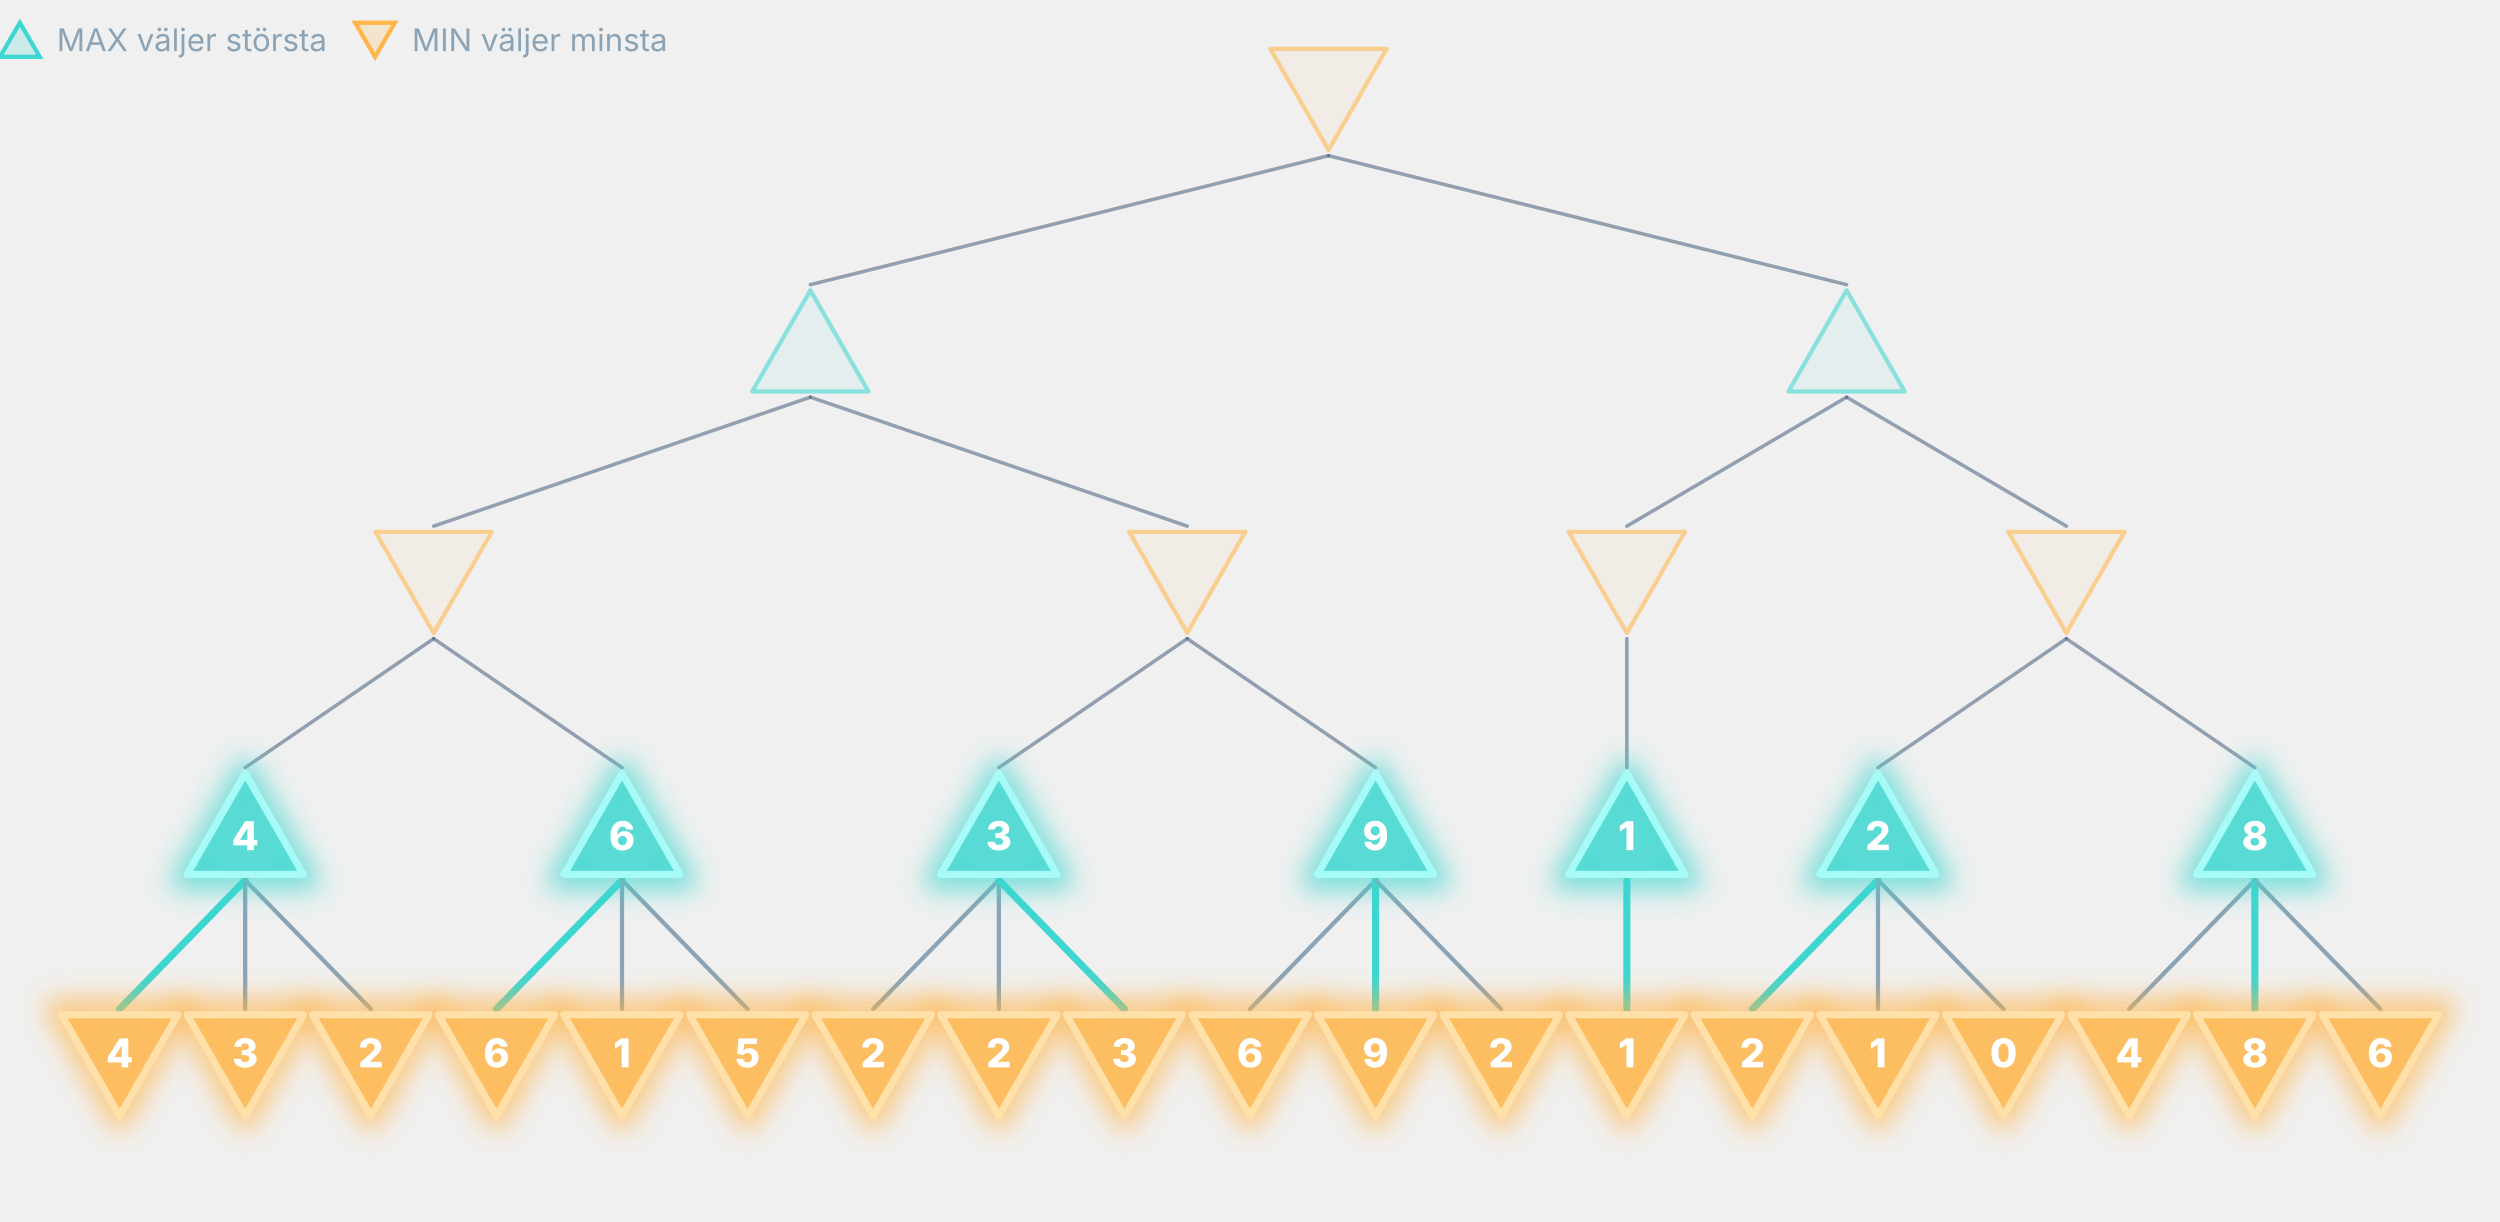
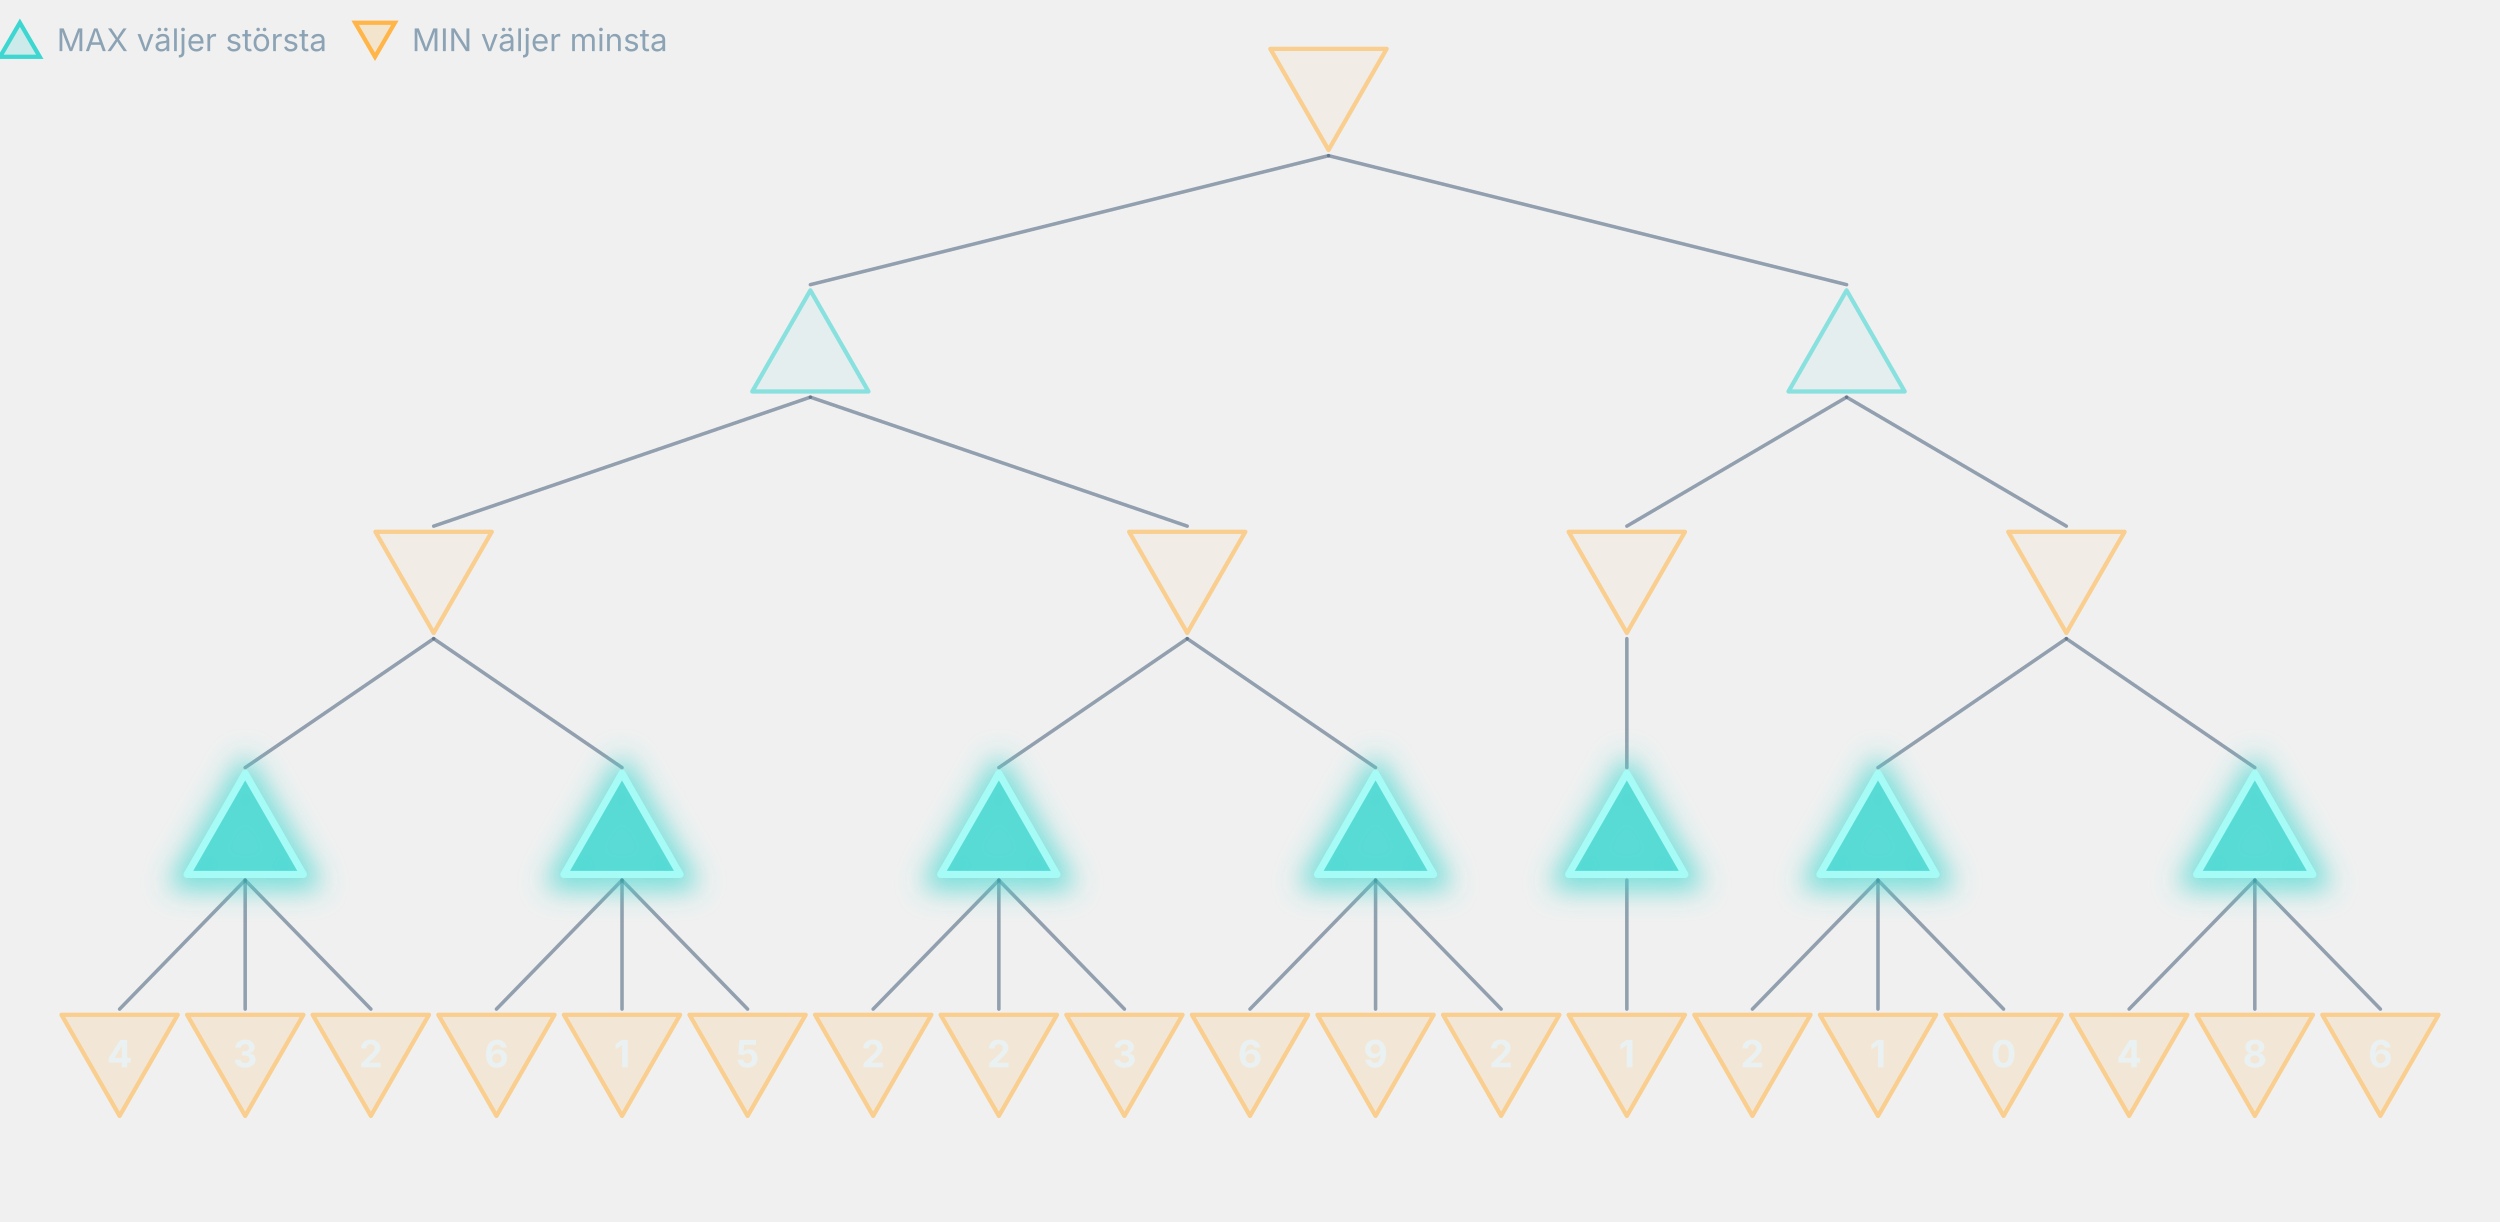
<svg xmlns="http://www.w3.org/2000/svg" viewBox="0 0 1760 860" width="1760" height="860" role="img">
  <defs>
    <filter id="glow" x="-40%" y="-40%" width="180%" height="180%">
      <feGaussianBlur stdDeviation="9" />
    </filter>
    <filter id="soft" x="-20%" y="-20%" width="140%" height="140%">
      <feGaussianBlur stdDeviation="4" />
    </filter>
  </defs>
+   <style>.pulse{animation:pulse 1.7s ease-out infinite}@keyframes pulse{0%{stroke-opacity:.95;stroke-width:3}70%{stroke-opacity:0;stroke-width:30}100%{stroke-opacity:0;stroke-width:30}}@media (prefers-reduced-motion:reduce){.pulse{animation:none;stroke-opacity:.7;stroke-width:9}}</style>
  <g transform="translate(0,30)">
    <polygon points="14,-14 28,10 0,10" fill="#3DD6D0" fill-opacity=".2" stroke="#3DD6D0" stroke-width="3" />
    <text x="40.0" y="6.0" font-family="'IBM Plex Sans','Segoe UI',Inter,Helvetica,Arial,sans-serif" font-size="22" font-weight="400" fill="#8BA3B4" text-anchor="start">MAX väljer största</text>
    <polygon points="250,-14 278,-14 264,10" fill="#FFB547" fill-opacity=".2" stroke="#FFB547" stroke-width="3" />
    <text x="290.0" y="6.0" font-family="'IBM Plex Sans','Segoe UI',Inter,Helvetica,Arial,sans-serif" font-size="22" font-weight="400" fill="#8BA3B4" text-anchor="start">MIN väljer minsta</text>
  </g>
-   <path data-edge="r000:r0000" d="M172.6,619.6L84.2,710.4" stroke="#3DD6D0" stroke-width="5" stroke-linecap="round" fill="none" opacity="1" />
-   <path data-edge="r000:r0001" d="M172.6,619.6L172.6,710.4" stroke="#8BA3B4" stroke-width="3" stroke-linecap="round" fill="none" opacity="1" />
-   <path data-edge="r000:r0002" d="M172.6,619.6L261.1,710.4" stroke="#8BA3B4" stroke-width="3" stroke-linecap="round" fill="none" opacity="1" />
+   <path data-edge="r000:r0000" d="M172.6,619.6L84.2,710.4" stroke="#3B5572" stroke-width="2.5" stroke-linecap="round" fill="none" opacity="0.52" />
+   <path data-edge="r000:r0001" d="M172.6,619.6L172.6,710.4" stroke="#3B5572" stroke-width="2.5" stroke-linecap="round" fill="none" opacity="0.52" />
+   <path data-edge="r000:r0002" d="M172.6,619.6L261.1,710.4" stroke="#3B5572" stroke-width="2.5" stroke-linecap="round" fill="none" opacity="0.52" />
  <path data-edge="r00:r000" d="M305.3,449.6L172.6,540.4" stroke="#3B5572" stroke-width="2.5" stroke-linecap="round" fill="none" opacity="0.52" />
-   <path data-edge="r001:r0010" d="M437.9,619.6L349.5,710.4" stroke="#3DD6D0" stroke-width="5" stroke-linecap="round" fill="none" opacity="1" />
-   <path data-edge="r001:r0011" d="M437.9,619.6L437.9,710.4" stroke="#8BA3B4" stroke-width="3" stroke-linecap="round" fill="none" opacity="1" />
-   <path data-edge="r001:r0012" d="M437.9,619.6L526.3,710.4" stroke="#8BA3B4" stroke-width="3" stroke-linecap="round" fill="none" opacity="1" />
+   <path data-edge="r001:r0010" d="M437.9,619.6L349.5,710.4" stroke="#3B5572" stroke-width="2.5" stroke-linecap="round" fill="none" opacity="0.52" />
+   <path data-edge="r001:r0011" d="M437.9,619.6L437.9,710.4" stroke="#3B5572" stroke-width="2.5" stroke-linecap="round" fill="none" opacity="0.52" />
+   <path data-edge="r001:r0012" d="M437.9,619.6L526.3,710.4" stroke="#3B5572" stroke-width="2.5" stroke-linecap="round" fill="none" opacity="0.52" />
  <path data-edge="r00:r001" d="M305.3,449.6L437.9,540.4" stroke="#3B5572" stroke-width="2.5" stroke-linecap="round" fill="none" opacity="0.52" />
  <path data-edge="r0:r00" d="M570.5,279.6L305.3,370.4" stroke="#3B5572" stroke-width="2.5" stroke-linecap="round" fill="none" opacity="0.52" />
-   <path data-edge="r010:r0100" d="M703.2,619.6L614.7,710.4" stroke="#8BA3B4" stroke-width="3" stroke-linecap="round" fill="none" opacity="1" />
-   <path data-edge="r010:r0101" d="M703.2,619.6L703.2,710.4" stroke="#8BA3B4" stroke-width="3" stroke-linecap="round" fill="none" opacity="1" />
-   <path data-edge="r010:r0102" d="M703.2,619.6L791.6,710.4" stroke="#3DD6D0" stroke-width="5" stroke-linecap="round" fill="none" opacity="1" />
+   <path data-edge="r010:r0100" d="M703.2,619.6L614.7,710.4" stroke="#3B5572" stroke-width="2.5" stroke-linecap="round" fill="none" opacity="0.52" />
+   <path data-edge="r010:r0101" d="M703.2,619.6L703.2,710.4" stroke="#3B5572" stroke-width="2.5" stroke-linecap="round" fill="none" opacity="0.52" />
+   <path data-edge="r010:r0102" d="M703.2,619.6L791.6,710.4" stroke="#3B5572" stroke-width="2.5" stroke-linecap="round" fill="none" opacity="0.52" />
  <path data-edge="r01:r010" d="M835.8,449.6L703.2,540.4" stroke="#3B5572" stroke-width="2.5" stroke-linecap="round" fill="none" opacity="0.52" />
-   <path data-edge="r011:r0110" d="M968.4,619.6L880.0,710.4" stroke="#8BA3B4" stroke-width="3" stroke-linecap="round" fill="none" opacity="1" />
-   <path data-edge="r011:r0111" d="M968.4,619.6L968.4,710.4" stroke="#3DD6D0" stroke-width="5" stroke-linecap="round" fill="none" opacity="1" />
-   <path data-edge="r011:r0112" d="M968.4,619.6L1056.8,710.4" stroke="#8BA3B4" stroke-width="3" stroke-linecap="round" fill="none" opacity="1" />
+   <path data-edge="r011:r0110" d="M968.4,619.6L880.0,710.4" stroke="#3B5572" stroke-width="2.5" stroke-linecap="round" fill="none" opacity="0.52" />
+   <path data-edge="r011:r0111" d="M968.4,619.6L968.4,710.4" stroke="#3B5572" stroke-width="2.5" stroke-linecap="round" fill="none" opacity="0.52" />
+   <path data-edge="r011:r0112" d="M968.4,619.6L1056.8,710.4" stroke="#3B5572" stroke-width="2.5" stroke-linecap="round" fill="none" opacity="0.52" />
  <path data-edge="r01:r011" d="M835.8,449.6L968.4,540.4" stroke="#3B5572" stroke-width="2.5" stroke-linecap="round" fill="none" opacity="0.52" />
  <path data-edge="r0:r01" d="M570.5,279.6L835.8,370.4" stroke="#3B5572" stroke-width="2.5" stroke-linecap="round" fill="none" opacity="0.52" />
  <path data-edge="r:r0" d="M935.3,109.6L570.5,200.4" stroke="#3B5572" stroke-width="2.5" stroke-linecap="round" fill="none" opacity="0.52" />
-   <path data-edge="r100:r1000" d="M1145.3,619.6L1145.3,710.4" stroke="#3DD6D0" stroke-width="5" stroke-linecap="round" fill="none" opacity="1" />
+   <path data-edge="r100:r1000" d="M1145.3,619.6L1145.3,710.4" stroke="#3B5572" stroke-width="2.5" stroke-linecap="round" fill="none" opacity="0.52" />
  <path data-edge="r10:r100" d="M1145.3,449.6L1145.3,540.4" stroke="#3B5572" stroke-width="2.5" stroke-linecap="round" fill="none" opacity="0.52" />
  <path data-edge="r1:r10" d="M1300.0,279.6L1145.3,370.4" stroke="#3B5572" stroke-width="2.5" stroke-linecap="round" fill="none" opacity="0.52" />
-   <path data-edge="r110:r1100" d="M1322.1,619.6L1233.7,710.4" stroke="#3DD6D0" stroke-width="5" stroke-linecap="round" fill="none" opacity="1" />
-   <path data-edge="r110:r1101" d="M1322.1,619.6L1322.1,710.4" stroke="#8BA3B4" stroke-width="3" stroke-linecap="round" fill="none" opacity="1" />
-   <path data-edge="r110:r1102" d="M1322.1,619.6L1410.5,710.4" stroke="#8BA3B4" stroke-width="3" stroke-linecap="round" fill="none" opacity="1" />
+   <path data-edge="r110:r1100" d="M1322.1,619.6L1233.7,710.4" stroke="#3B5572" stroke-width="2.5" stroke-linecap="round" fill="none" opacity="0.52" />
+   <path data-edge="r110:r1101" d="M1322.1,619.6L1322.1,710.4" stroke="#3B5572" stroke-width="2.5" stroke-linecap="round" fill="none" opacity="0.52" />
+   <path data-edge="r110:r1102" d="M1322.1,619.6L1410.5,710.4" stroke="#3B5572" stroke-width="2.5" stroke-linecap="round" fill="none" opacity="0.52" />
  <path data-edge="r11:r110" d="M1454.7,449.6L1322.1,540.4" stroke="#3B5572" stroke-width="2.5" stroke-linecap="round" fill="none" opacity="0.52" />
-   <path data-edge="r111:r1110" d="M1587.4,619.6L1498.9,710.4" stroke="#8BA3B4" stroke-width="3" stroke-linecap="round" fill="none" opacity="1" />
-   <path data-edge="r111:r1111" d="M1587.4,619.6L1587.4,710.4" stroke="#3DD6D0" stroke-width="5" stroke-linecap="round" fill="none" opacity="1" />
-   <path data-edge="r111:r1112" d="M1587.4,619.6L1675.8,710.4" stroke="#8BA3B4" stroke-width="3" stroke-linecap="round" fill="none" opacity="1" />
+   <path data-edge="r111:r1110" d="M1587.4,619.6L1498.9,710.4" stroke="#3B5572" stroke-width="2.5" stroke-linecap="round" fill="none" opacity="0.52" />
+   <path data-edge="r111:r1111" d="M1587.4,619.6L1587.4,710.4" stroke="#3B5572" stroke-width="2.5" stroke-linecap="round" fill="none" opacity="0.52" />
+   <path data-edge="r111:r1112" d="M1587.4,619.6L1675.8,710.4" stroke="#3B5572" stroke-width="2.5" stroke-linecap="round" fill="none" opacity="0.52" />
  <path data-edge="r11:r111" d="M1454.7,449.6L1587.4,540.4" stroke="#3B5572" stroke-width="2.5" stroke-linecap="round" fill="none" opacity="0.52" />
  <path data-edge="r1:r11" d="M1300.0,279.6L1454.7,370.4" stroke="#3B5572" stroke-width="2.5" stroke-linecap="round" fill="none" opacity="0.52" />
  <path data-edge="r:r1" d="M935.3,109.6L1300.0,200.4" stroke="#3B5572" stroke-width="2.5" stroke-linecap="round" fill="none" opacity="0.52" />
-   <polygon data-focus-node="r0102" points="744.1,708.7 839.0,708.7 791.6,791.3" fill="#FFB547" fill-opacity=".55" stroke="#FFB547" stroke-width="14" stroke-opacity=".5" stroke-linejoin="round" filter="url(#glow)" />
-   <polygon data-focus-node="r0101" points="655.7,708.7 750.6,708.7 703.2,791.3" fill="#FFB547" fill-opacity=".55" stroke="#FFB547" stroke-width="14" stroke-opacity=".5" stroke-linejoin="round" filter="url(#glow)" />
-   <polygon data-focus-node="r0001" points="125.2,708.7 220.1,708.7 172.6,791.3" fill="#FFB547" fill-opacity=".55" stroke="#FFB547" stroke-width="14" stroke-opacity=".5" stroke-linejoin="round" filter="url(#glow)" />
-   <polygon data-focus-node="r0012" points="478.8,708.7 573.8,708.7 526.3,791.3" fill="#FFB547" fill-opacity=".55" stroke="#FFB547" stroke-width="14" stroke-opacity=".5" stroke-linejoin="round" filter="url(#glow)" />
-   <polygon data-focus-node="r1112" points="1628.3,708.7 1723.3,708.7 1675.8,791.3" fill="#FFB547" fill-opacity=".55" stroke="#FFB547" stroke-width="14" stroke-opacity=".5" stroke-linejoin="round" filter="url(#glow)" />
-   <polygon data-focus-node="r1100" points="1186.2,708.7 1281.2,708.7 1233.7,791.3" fill="#FFB547" fill-opacity=".55" stroke="#FFB547" stroke-width="14" stroke-opacity=".5" stroke-linejoin="round" filter="url(#glow)" />
-   <polygon data-focus-node="r1110" points="1451.5,708.7 1546.4,708.7 1498.9,791.3" fill="#FFB547" fill-opacity=".55" stroke="#FFB547" stroke-width="14" stroke-opacity=".5" stroke-linejoin="round" filter="url(#glow)" />
-   <polygon data-focus-node="r0000" points="36.7,708.7 131.7,708.7 84.2,791.3" fill="#FFB547" fill-opacity=".55" stroke="#FFB547" stroke-width="14" stroke-opacity=".5" stroke-linejoin="round" filter="url(#glow)" />
-   <polygon data-focus-node="r1101" points="1274.6,708.7 1369.6,708.7 1322.1,791.3" fill="#FFB547" fill-opacity=".55" stroke="#FFB547" stroke-width="14" stroke-opacity=".5" stroke-linejoin="round" filter="url(#glow)" />
-   <polygon data-focus-node="r0011" points="390.4,708.7 485.4,708.7 437.9,791.3" fill="#FFB547" fill-opacity=".55" stroke="#FFB547" stroke-width="14" stroke-opacity=".5" stroke-linejoin="round" filter="url(#glow)" />
-   <polygon data-focus-node="r0110" points="832.5,708.7 927.5,708.7 880.0,791.3" fill="#FFB547" fill-opacity=".55" stroke="#FFB547" stroke-width="14" stroke-opacity=".5" stroke-linejoin="round" filter="url(#glow)" />
-   <polygon data-focus-node="r1111" points="1539.9,708.7 1634.8,708.7 1587.4,791.3" fill="#FFB547" fill-opacity=".55" stroke="#FFB547" stroke-width="14" stroke-opacity=".5" stroke-linejoin="round" filter="url(#glow)" />
-   <polygon data-focus-node="r0010" points="302.0,708.7 396.9,708.7 349.5,791.3" fill="#FFB547" fill-opacity=".55" stroke="#FFB547" stroke-width="14" stroke-opacity=".5" stroke-linejoin="round" filter="url(#glow)" />
  <polygon data-focus-node="r000" points="172.6,538.7 220.1,621.3 125.2,621.3" fill="#3DD6D0" fill-opacity=".55" stroke="#3DD6D0" stroke-width="14" stroke-opacity=".5" stroke-linejoin="round" filter="url(#glow)" />
+   <polygon data-focus-node="r010" points="703.2,538.7 750.6,621.3 655.7,621.3" fill="#3DD6D0" fill-opacity=".55" stroke="#3DD6D0" stroke-width="14" stroke-opacity=".5" stroke-linejoin="round" filter="url(#glow)" />
  <polygon data-focus-node="r001" points="437.9,538.7 485.4,621.3 390.4,621.3" fill="#3DD6D0" fill-opacity=".55" stroke="#3DD6D0" stroke-width="14" stroke-opacity=".5" stroke-linejoin="round" filter="url(#glow)" />
-   <polygon data-focus-node="r0002" points="213.6,708.7 308.5,708.7 261.1,791.3" fill="#FFB547" fill-opacity=".55" stroke="#FFB547" stroke-width="14" stroke-opacity=".5" stroke-linejoin="round" filter="url(#glow)" />
-   <polygon data-focus-node="r0111" points="921.0,708.7 1015.9,708.7 968.4,791.3" fill="#FFB547" fill-opacity=".55" stroke="#FFB547" stroke-width="14" stroke-opacity=".5" stroke-linejoin="round" filter="url(#glow)" />
-   <polygon data-focus-node="r1102" points="1363.1,708.7 1458.0,708.7 1410.5,791.3" fill="#FFB547" fill-opacity=".55" stroke="#FFB547" stroke-width="14" stroke-opacity=".5" stroke-linejoin="round" filter="url(#glow)" />
-   <polygon data-focus-node="r1000" points="1097.8,708.7 1192.7,708.7 1145.3,791.3" fill="#FFB547" fill-opacity=".55" stroke="#FFB547" stroke-width="14" stroke-opacity=".5" stroke-linejoin="round" filter="url(#glow)" />
-   <polygon data-focus-node="r0112" points="1009.4,708.7 1104.3,708.7 1056.8,791.3" fill="#FFB547" fill-opacity=".55" stroke="#FFB547" stroke-width="14" stroke-opacity=".5" stroke-linejoin="round" filter="url(#glow)" />
+   <polygon data-focus-node="r110" points="1322.1,538.7 1369.6,621.3 1274.6,621.3" fill="#3DD6D0" fill-opacity=".55" stroke="#3DD6D0" stroke-width="14" stroke-opacity=".5" stroke-linejoin="round" filter="url(#glow)" />
  <polygon data-focus-node="r111" points="1587.4,538.7 1634.8,621.3 1539.9,621.3" fill="#3DD6D0" fill-opacity=".55" stroke="#3DD6D0" stroke-width="14" stroke-opacity=".5" stroke-linejoin="round" filter="url(#glow)" />
  <polygon data-focus-node="r100" points="1145.3,538.7 1192.7,621.3 1097.8,621.3" fill="#3DD6D0" fill-opacity=".55" stroke="#3DD6D0" stroke-width="14" stroke-opacity=".5" stroke-linejoin="round" filter="url(#glow)" />
-   <polygon data-focus-node="r0100" points="567.3,708.7 662.2,708.7 614.7,791.3" fill="#FFB547" fill-opacity=".55" stroke="#FFB547" stroke-width="14" stroke-opacity=".5" stroke-linejoin="round" filter="url(#glow)" />
-   <polygon data-focus-node="r010" points="703.2,538.7 750.6,621.3 655.7,621.3" fill="#3DD6D0" fill-opacity=".55" stroke="#3DD6D0" stroke-width="14" stroke-opacity=".5" stroke-linejoin="round" filter="url(#glow)" />
  <polygon data-focus-node="r011" points="968.4,538.7 1015.9,621.3 921.0,621.3" fill="#3DD6D0" fill-opacity=".55" stroke="#3DD6D0" stroke-width="14" stroke-opacity=".5" stroke-linejoin="round" filter="url(#glow)" />
-   <polygon data-focus-node="r110" points="1322.1,538.7 1369.6,621.3 1274.6,621.3" fill="#3DD6D0" fill-opacity=".55" stroke="#3DD6D0" stroke-width="14" stroke-opacity=".5" stroke-linejoin="round" filter="url(#glow)" />
-   <g data-node="r0000" opacity="1">
-     <polygon points="43.3,714.4 125.1,714.4 84.2,785.6" fill="#FFB547" fill-opacity=".62" stroke="#FFE0A8" stroke-width="5" stroke-linejoin="round" />
-     <text x="84.2" y="751.4" font-family="'IBM Plex Sans','Segoe UI',Inter,Helvetica,Arial,sans-serif" font-size="27.984" font-weight="800" fill="#FFFFFF" text-anchor="middle">4</text>
+   <g data-node="r0000" opacity="0.58">
+     <polygon points="43.3,714.4 125.1,714.4 84.2,785.6" fill="#FFB547" fill-opacity="0.26" stroke="#FFB547" stroke-width="3" stroke-linejoin="round" />
+     <text x="84.2" y="751.4" font-family="'IBM Plex Sans','Segoe UI',Inter,Helvetica,Arial,sans-serif" font-size="26.4" font-weight="700" fill="#E6F1F5" text-anchor="middle">4</text>
  </g>
-   <g data-node="r0001" opacity="1">
-     <polygon points="131.7,714.4 213.6,714.4 172.6,785.6" fill="#FFB547" fill-opacity=".62" stroke="#FFE0A8" stroke-width="5" stroke-linejoin="round" />
-     <text x="172.6" y="751.4" font-family="'IBM Plex Sans','Segoe UI',Inter,Helvetica,Arial,sans-serif" font-size="27.984" font-weight="800" fill="#FFFFFF" text-anchor="middle">3</text>
+   <g data-node="r0001" opacity="0.58">
+     <polygon points="131.7,714.4 213.6,714.4 172.6,785.6" fill="#FFB547" fill-opacity="0.26" stroke="#FFB547" stroke-width="3" stroke-linejoin="round" />
+     <text x="172.6" y="751.4" font-family="'IBM Plex Sans','Segoe UI',Inter,Helvetica,Arial,sans-serif" font-size="26.4" font-weight="700" fill="#E6F1F5" text-anchor="middle">3</text>
  </g>
-   <g data-node="r0002" opacity="1">
-     <polygon points="220.1,714.4 302.0,714.4 261.1,785.6" fill="#FFB547" fill-opacity=".62" stroke="#FFE0A8" stroke-width="5" stroke-linejoin="round" />
-     <text x="261.1" y="751.4" font-family="'IBM Plex Sans','Segoe UI',Inter,Helvetica,Arial,sans-serif" font-size="27.984" font-weight="800" fill="#FFFFFF" text-anchor="middle">2</text>
+   <g data-node="r0002" opacity="0.58">
+     <polygon points="220.1,714.4 302.0,714.4 261.1,785.6" fill="#FFB547" fill-opacity="0.26" stroke="#FFB547" stroke-width="3" stroke-linejoin="round" />
+     <text x="261.1" y="751.4" font-family="'IBM Plex Sans','Segoe UI',Inter,Helvetica,Arial,sans-serif" font-size="26.4" font-weight="700" fill="#E6F1F5" text-anchor="middle">2</text>
  </g>
  <g data-node="r000" opacity="1">
    <polygon points="172.6,544.4 213.6,615.6 131.7,615.6" fill="#3DD6D0" fill-opacity=".62" stroke="#A6FBF6" stroke-width="5" stroke-linejoin="round" />
-     <text x="172.6" y="598.5" font-family="'IBM Plex Sans','Segoe UI',Inter,Helvetica,Arial,sans-serif" font-size="27.984" font-weight="800" fill="#FFFFFF" text-anchor="middle">4</text>
  </g>
-   <g data-node="r0010" opacity="1">
-     <polygon points="308.6,714.4 390.4,714.4 349.5,785.6" fill="#FFB547" fill-opacity=".62" stroke="#FFE0A8" stroke-width="5" stroke-linejoin="round" />
-     <text x="349.5" y="751.4" font-family="'IBM Plex Sans','Segoe UI',Inter,Helvetica,Arial,sans-serif" font-size="27.984" font-weight="800" fill="#FFFFFF" text-anchor="middle">6</text>
+   <g data-node="r0010" opacity="0.58">
+     <polygon points="308.6,714.4 390.4,714.4 349.5,785.6" fill="#FFB547" fill-opacity="0.26" stroke="#FFB547" stroke-width="3" stroke-linejoin="round" />
+     <text x="349.5" y="751.4" font-family="'IBM Plex Sans','Segoe UI',Inter,Helvetica,Arial,sans-serif" font-size="26.4" font-weight="700" fill="#E6F1F5" text-anchor="middle">6</text>
  </g>
-   <g data-node="r0011" opacity="1">
-     <polygon points="397.0,714.4 478.8,714.4 437.9,785.6" fill="#FFB547" fill-opacity=".62" stroke="#FFE0A8" stroke-width="5" stroke-linejoin="round" />
-     <text x="437.9" y="751.4" font-family="'IBM Plex Sans','Segoe UI',Inter,Helvetica,Arial,sans-serif" font-size="27.984" font-weight="800" fill="#FFFFFF" text-anchor="middle">1</text>
+   <g data-node="r0011" opacity="0.58">
+     <polygon points="397.0,714.4 478.8,714.4 437.9,785.6" fill="#FFB547" fill-opacity="0.26" stroke="#FFB547" stroke-width="3" stroke-linejoin="round" />
+     <text x="437.9" y="751.4" font-family="'IBM Plex Sans','Segoe UI',Inter,Helvetica,Arial,sans-serif" font-size="26.4" font-weight="700" fill="#E6F1F5" text-anchor="middle">1</text>
  </g>
-   <g data-node="r0012" opacity="1">
-     <polygon points="485.4,714.4 567.2,714.4 526.3,785.6" fill="#FFB547" fill-opacity=".62" stroke="#FFE0A8" stroke-width="5" stroke-linejoin="round" />
-     <text x="526.3" y="751.4" font-family="'IBM Plex Sans','Segoe UI',Inter,Helvetica,Arial,sans-serif" font-size="27.984" font-weight="800" fill="#FFFFFF" text-anchor="middle">5</text>
+   <g data-node="r0012" opacity="0.58">
+     <polygon points="485.4,714.4 567.2,714.4 526.3,785.6" fill="#FFB547" fill-opacity="0.26" stroke="#FFB547" stroke-width="3" stroke-linejoin="round" />
+     <text x="526.3" y="751.4" font-family="'IBM Plex Sans','Segoe UI',Inter,Helvetica,Arial,sans-serif" font-size="26.4" font-weight="700" fill="#E6F1F5" text-anchor="middle">5</text>
  </g>
  <g data-node="r001" opacity="1">
    <polygon points="437.9,544.4 478.8,615.6 397.0,615.6" fill="#3DD6D0" fill-opacity=".62" stroke="#A6FBF6" stroke-width="5" stroke-linejoin="round" />
-     <text x="437.9" y="598.5" font-family="'IBM Plex Sans','Segoe UI',Inter,Helvetica,Arial,sans-serif" font-size="27.984" font-weight="800" fill="#FFFFFF" text-anchor="middle">6</text>
  </g>
  <g data-node="r00" opacity="0.58">
    <polygon points="264.3,374.4 346.2,374.4 305.3,445.6" fill="#FFB547" fill-opacity="0.1" stroke="#FFB547" stroke-width="3" stroke-linejoin="round" />
  </g>
-   <g data-node="r0100" opacity="1">
-     <polygon points="573.8,714.4 655.7,714.4 614.7,785.6" fill="#FFB547" fill-opacity=".62" stroke="#FFE0A8" stroke-width="5" stroke-linejoin="round" />
-     <text x="614.7" y="751.4" font-family="'IBM Plex Sans','Segoe UI',Inter,Helvetica,Arial,sans-serif" font-size="27.984" font-weight="800" fill="#FFFFFF" text-anchor="middle">2</text>
+   <g data-node="r0100" opacity="0.58">
+     <polygon points="573.8,714.4 655.7,714.4 614.7,785.6" fill="#FFB547" fill-opacity="0.26" stroke="#FFB547" stroke-width="3" stroke-linejoin="round" />
+     <text x="614.7" y="751.4" font-family="'IBM Plex Sans','Segoe UI',Inter,Helvetica,Arial,sans-serif" font-size="26.4" font-weight="700" fill="#E6F1F5" text-anchor="middle">2</text>
  </g>
-   <g data-node="r0101" opacity="1">
-     <polygon points="662.2,714.4 744.1,714.4 703.2,785.6" fill="#FFB547" fill-opacity=".62" stroke="#FFE0A8" stroke-width="5" stroke-linejoin="round" />
-     <text x="703.2" y="751.4" font-family="'IBM Plex Sans','Segoe UI',Inter,Helvetica,Arial,sans-serif" font-size="27.984" font-weight="800" fill="#FFFFFF" text-anchor="middle">2</text>
+   <g data-node="r0101" opacity="0.58">
+     <polygon points="662.2,714.4 744.1,714.4 703.2,785.6" fill="#FFB547" fill-opacity="0.26" stroke="#FFB547" stroke-width="3" stroke-linejoin="round" />
+     <text x="703.2" y="751.4" font-family="'IBM Plex Sans','Segoe UI',Inter,Helvetica,Arial,sans-serif" font-size="26.4" font-weight="700" fill="#E6F1F5" text-anchor="middle">2</text>
  </g>
-   <g data-node="r0102" opacity="1">
-     <polygon points="750.7,714.4 832.5,714.4 791.6,785.6" fill="#FFB547" fill-opacity=".62" stroke="#FFE0A8" stroke-width="5" stroke-linejoin="round" />
-     <text x="791.6" y="751.4" font-family="'IBM Plex Sans','Segoe UI',Inter,Helvetica,Arial,sans-serif" font-size="27.984" font-weight="800" fill="#FFFFFF" text-anchor="middle">3</text>
+   <g data-node="r0102" opacity="0.58">
+     <polygon points="750.7,714.4 832.5,714.4 791.6,785.6" fill="#FFB547" fill-opacity="0.26" stroke="#FFB547" stroke-width="3" stroke-linejoin="round" />
+     <text x="791.6" y="751.4" font-family="'IBM Plex Sans','Segoe UI',Inter,Helvetica,Arial,sans-serif" font-size="26.4" font-weight="700" fill="#E6F1F5" text-anchor="middle">3</text>
  </g>
  <g data-node="r010" opacity="1">
    <polygon points="703.2,544.4 744.1,615.6 662.2,615.6" fill="#3DD6D0" fill-opacity=".62" stroke="#A6FBF6" stroke-width="5" stroke-linejoin="round" />
-     <text x="703.2" y="598.5" font-family="'IBM Plex Sans','Segoe UI',Inter,Helvetica,Arial,sans-serif" font-size="27.984" font-weight="800" fill="#FFFFFF" text-anchor="middle">3</text>
  </g>
-   <g data-node="r0110" opacity="1">
-     <polygon points="839.1,714.4 920.9,714.4 880.0,785.6" fill="#FFB547" fill-opacity=".62" stroke="#FFE0A8" stroke-width="5" stroke-linejoin="round" />
-     <text x="880.0" y="751.4" font-family="'IBM Plex Sans','Segoe UI',Inter,Helvetica,Arial,sans-serif" font-size="27.984" font-weight="800" fill="#FFFFFF" text-anchor="middle">6</text>
+   <g data-node="r0110" opacity="0.58">
+     <polygon points="839.1,714.4 920.9,714.4 880.0,785.6" fill="#FFB547" fill-opacity="0.26" stroke="#FFB547" stroke-width="3" stroke-linejoin="round" />
+     <text x="880.0" y="751.4" font-family="'IBM Plex Sans','Segoe UI',Inter,Helvetica,Arial,sans-serif" font-size="26.4" font-weight="700" fill="#E6F1F5" text-anchor="middle">6</text>
  </g>
-   <g data-node="r0111" opacity="1">
-     <polygon points="927.5,714.4 1009.3,714.4 968.4,785.6" fill="#FFB547" fill-opacity=".62" stroke="#FFE0A8" stroke-width="5" stroke-linejoin="round" />
-     <text x="968.4" y="751.4" font-family="'IBM Plex Sans','Segoe UI',Inter,Helvetica,Arial,sans-serif" font-size="27.984" font-weight="800" fill="#FFFFFF" text-anchor="middle">9</text>
+   <g data-node="r0111" opacity="0.58">
+     <polygon points="927.5,714.4 1009.3,714.4 968.4,785.6" fill="#FFB547" fill-opacity="0.26" stroke="#FFB547" stroke-width="3" stroke-linejoin="round" />
+     <text x="968.4" y="751.4" font-family="'IBM Plex Sans','Segoe UI',Inter,Helvetica,Arial,sans-serif" font-size="26.4" font-weight="700" fill="#E6F1F5" text-anchor="middle">9</text>
  </g>
-   <g data-node="r0112" opacity="1">
-     <polygon points="1015.9,714.4 1097.8,714.4 1056.8,785.6" fill="#FFB547" fill-opacity=".62" stroke="#FFE0A8" stroke-width="5" stroke-linejoin="round" />
-     <text x="1056.8" y="751.4" font-family="'IBM Plex Sans','Segoe UI',Inter,Helvetica,Arial,sans-serif" font-size="27.984" font-weight="800" fill="#FFFFFF" text-anchor="middle">2</text>
+   <g data-node="r0112" opacity="0.58">
+     <polygon points="1015.9,714.4 1097.8,714.4 1056.8,785.6" fill="#FFB547" fill-opacity="0.26" stroke="#FFB547" stroke-width="3" stroke-linejoin="round" />
+     <text x="1056.8" y="751.4" font-family="'IBM Plex Sans','Segoe UI',Inter,Helvetica,Arial,sans-serif" font-size="26.4" font-weight="700" fill="#E6F1F5" text-anchor="middle">2</text>
  </g>
  <g data-node="r011" opacity="1">
    <polygon points="968.4,544.4 1009.3,615.6 927.5,615.6" fill="#3DD6D0" fill-opacity=".62" stroke="#A6FBF6" stroke-width="5" stroke-linejoin="round" />
-     <text x="968.4" y="598.5" font-family="'IBM Plex Sans','Segoe UI',Inter,Helvetica,Arial,sans-serif" font-size="27.984" font-weight="800" fill="#FFFFFF" text-anchor="middle">9</text>
  </g>
  <g data-node="r01" opacity="0.58">
    <polygon points="794.9,374.4 876.7,374.4 835.8,445.6" fill="#FFB547" fill-opacity="0.1" stroke="#FFB547" stroke-width="3" stroke-linejoin="round" />
  </g>
  <g data-node="r0" opacity="0.58">
    <polygon points="570.5,204.4 611.4,275.6 529.6,275.6" fill="#3DD6D0" fill-opacity="0.1" stroke="#3DD6D0" stroke-width="3" stroke-linejoin="round" />
  </g>
-   <g data-node="r1000" opacity="1">
-     <polygon points="1104.3,714.4 1186.2,714.4 1145.3,785.6" fill="#FFB547" fill-opacity=".62" stroke="#FFE0A8" stroke-width="5" stroke-linejoin="round" />
-     <text x="1145.3" y="751.4" font-family="'IBM Plex Sans','Segoe UI',Inter,Helvetica,Arial,sans-serif" font-size="27.984" font-weight="800" fill="#FFFFFF" text-anchor="middle">1</text>
+   <g data-node="r1000" opacity="0.58">
+     <polygon points="1104.3,714.4 1186.2,714.4 1145.3,785.6" fill="#FFB547" fill-opacity="0.26" stroke="#FFB547" stroke-width="3" stroke-linejoin="round" />
+     <text x="1145.3" y="751.4" font-family="'IBM Plex Sans','Segoe UI',Inter,Helvetica,Arial,sans-serif" font-size="26.4" font-weight="700" fill="#E6F1F5" text-anchor="middle">1</text>
  </g>
  <g data-node="r100" opacity="1">
    <polygon points="1145.3,544.4 1186.2,615.6 1104.3,615.6" fill="#3DD6D0" fill-opacity=".62" stroke="#A6FBF6" stroke-width="5" stroke-linejoin="round" />
-     <text x="1145.3" y="598.5" font-family="'IBM Plex Sans','Segoe UI',Inter,Helvetica,Arial,sans-serif" font-size="27.984" font-weight="800" fill="#FFFFFF" text-anchor="middle">1</text>
  </g>
  <g data-node="r10" opacity="0.58">
    <polygon points="1104.3,374.4 1186.2,374.4 1145.3,445.6" fill="#FFB547" fill-opacity="0.1" stroke="#FFB547" stroke-width="3" stroke-linejoin="round" />
  </g>
-   <g data-node="r1100" opacity="1">
-     <polygon points="1192.8,714.4 1274.6,714.4 1233.7,785.6" fill="#FFB547" fill-opacity=".62" stroke="#FFE0A8" stroke-width="5" stroke-linejoin="round" />
-     <text x="1233.7" y="751.4" font-family="'IBM Plex Sans','Segoe UI',Inter,Helvetica,Arial,sans-serif" font-size="27.984" font-weight="800" fill="#FFFFFF" text-anchor="middle">2</text>
+   <g data-node="r1100" opacity="0.58">
+     <polygon points="1192.8,714.4 1274.6,714.4 1233.7,785.6" fill="#FFB547" fill-opacity="0.26" stroke="#FFB547" stroke-width="3" stroke-linejoin="round" />
+     <text x="1233.7" y="751.4" font-family="'IBM Plex Sans','Segoe UI',Inter,Helvetica,Arial,sans-serif" font-size="26.4" font-weight="700" fill="#E6F1F5" text-anchor="middle">2</text>
  </g>
-   <g data-node="r1101" opacity="1">
-     <polygon points="1281.2,714.4 1363.0,714.4 1322.1,785.6" fill="#FFB547" fill-opacity=".62" stroke="#FFE0A8" stroke-width="5" stroke-linejoin="round" />
-     <text x="1322.1" y="751.4" font-family="'IBM Plex Sans','Segoe UI',Inter,Helvetica,Arial,sans-serif" font-size="27.984" font-weight="800" fill="#FFFFFF" text-anchor="middle">1</text>
+   <g data-node="r1101" opacity="0.58">
+     <polygon points="1281.2,714.4 1363.0,714.4 1322.1,785.6" fill="#FFB547" fill-opacity="0.26" stroke="#FFB547" stroke-width="3" stroke-linejoin="round" />
+     <text x="1322.1" y="751.4" font-family="'IBM Plex Sans','Segoe UI',Inter,Helvetica,Arial,sans-serif" font-size="26.4" font-weight="700" fill="#E6F1F5" text-anchor="middle">1</text>
  </g>
-   <g data-node="r1102" opacity="1">
-     <polygon points="1369.6,714.4 1451.4,714.4 1410.5,785.6" fill="#FFB547" fill-opacity=".62" stroke="#FFE0A8" stroke-width="5" stroke-linejoin="round" />
-     <text x="1410.5" y="751.4" font-family="'IBM Plex Sans','Segoe UI',Inter,Helvetica,Arial,sans-serif" font-size="27.984" font-weight="800" fill="#FFFFFF" text-anchor="middle">0</text>
+   <g data-node="r1102" opacity="0.58">
+     <polygon points="1369.6,714.4 1451.4,714.4 1410.5,785.6" fill="#FFB547" fill-opacity="0.26" stroke="#FFB547" stroke-width="3" stroke-linejoin="round" />
+     <text x="1410.5" y="751.4" font-family="'IBM Plex Sans','Segoe UI',Inter,Helvetica,Arial,sans-serif" font-size="26.4" font-weight="700" fill="#E6F1F5" text-anchor="middle">0</text>
  </g>
  <g data-node="r110" opacity="1">
    <polygon points="1322.1,544.4 1363.0,615.6 1281.2,615.6" fill="#3DD6D0" fill-opacity=".62" stroke="#A6FBF6" stroke-width="5" stroke-linejoin="round" />
-     <text x="1322.1" y="598.5" font-family="'IBM Plex Sans','Segoe UI',Inter,Helvetica,Arial,sans-serif" font-size="27.984" font-weight="800" fill="#FFFFFF" text-anchor="middle">2</text>
  </g>
-   <g data-node="r1110" opacity="1">
-     <polygon points="1458.0,714.4 1539.9,714.4 1498.9,785.6" fill="#FFB547" fill-opacity=".62" stroke="#FFE0A8" stroke-width="5" stroke-linejoin="round" />
-     <text x="1498.9" y="751.4" font-family="'IBM Plex Sans','Segoe UI',Inter,Helvetica,Arial,sans-serif" font-size="27.984" font-weight="800" fill="#FFFFFF" text-anchor="middle">4</text>
+   <g data-node="r1110" opacity="0.58">
+     <polygon points="1458.0,714.4 1539.9,714.4 1498.9,785.6" fill="#FFB547" fill-opacity="0.26" stroke="#FFB547" stroke-width="3" stroke-linejoin="round" />
+     <text x="1498.9" y="751.4" font-family="'IBM Plex Sans','Segoe UI',Inter,Helvetica,Arial,sans-serif" font-size="26.4" font-weight="700" fill="#E6F1F5" text-anchor="middle">4</text>
  </g>
-   <g data-node="r1111" opacity="1">
-     <polygon points="1546.4,714.4 1628.3,714.4 1587.4,785.6" fill="#FFB547" fill-opacity=".62" stroke="#FFE0A8" stroke-width="5" stroke-linejoin="round" />
-     <text x="1587.4" y="751.4" font-family="'IBM Plex Sans','Segoe UI',Inter,Helvetica,Arial,sans-serif" font-size="27.984" font-weight="800" fill="#FFFFFF" text-anchor="middle">8</text>
+   <g data-node="r1111" opacity="0.58">
+     <polygon points="1546.4,714.4 1628.3,714.4 1587.4,785.6" fill="#FFB547" fill-opacity="0.26" stroke="#FFB547" stroke-width="3" stroke-linejoin="round" />
+     <text x="1587.4" y="751.4" font-family="'IBM Plex Sans','Segoe UI',Inter,Helvetica,Arial,sans-serif" font-size="26.4" font-weight="700" fill="#E6F1F5" text-anchor="middle">8</text>
  </g>
-   <g data-node="r1112" opacity="1">
-     <polygon points="1634.9,714.4 1716.7,714.4 1675.8,785.6" fill="#FFB547" fill-opacity=".62" stroke="#FFE0A8" stroke-width="5" stroke-linejoin="round" />
-     <text x="1675.8" y="751.4" font-family="'IBM Plex Sans','Segoe UI',Inter,Helvetica,Arial,sans-serif" font-size="27.984" font-weight="800" fill="#FFFFFF" text-anchor="middle">6</text>
+   <g data-node="r1112" opacity="0.58">
+     <polygon points="1634.9,714.4 1716.7,714.4 1675.8,785.6" fill="#FFB547" fill-opacity="0.26" stroke="#FFB547" stroke-width="3" stroke-linejoin="round" />
+     <text x="1675.8" y="751.4" font-family="'IBM Plex Sans','Segoe UI',Inter,Helvetica,Arial,sans-serif" font-size="26.4" font-weight="700" fill="#E6F1F5" text-anchor="middle">6</text>
  </g>
  <g data-node="r111" opacity="1">
    <polygon points="1587.4,544.4 1628.3,615.6 1546.4,615.6" fill="#3DD6D0" fill-opacity=".62" stroke="#A6FBF6" stroke-width="5" stroke-linejoin="round" />
-     <text x="1587.4" y="598.5" font-family="'IBM Plex Sans','Segoe UI',Inter,Helvetica,Arial,sans-serif" font-size="27.984" font-weight="800" fill="#FFFFFF" text-anchor="middle">8</text>
  </g>
  <g data-node="r11" opacity="0.58">
    <polygon points="1413.8,374.4 1495.7,374.4 1454.7,445.6" fill="#FFB547" fill-opacity="0.1" stroke="#FFB547" stroke-width="3" stroke-linejoin="round" />
  </g>
  <g data-node="r1" opacity="0.58">
    <polygon points="1300.0,204.4 1340.9,275.6 1259.1,275.6" fill="#3DD6D0" fill-opacity="0.1" stroke="#3DD6D0" stroke-width="3" stroke-linejoin="round" />
  </g>
  <g data-node="r" opacity="0.58">
    <polygon points="894.3,34.4 976.2,34.4 935.3,105.6" fill="#FFB547" fill-opacity="0.1" stroke="#FFB547" stroke-width="3" stroke-linejoin="round" />
  </g>
</svg>
